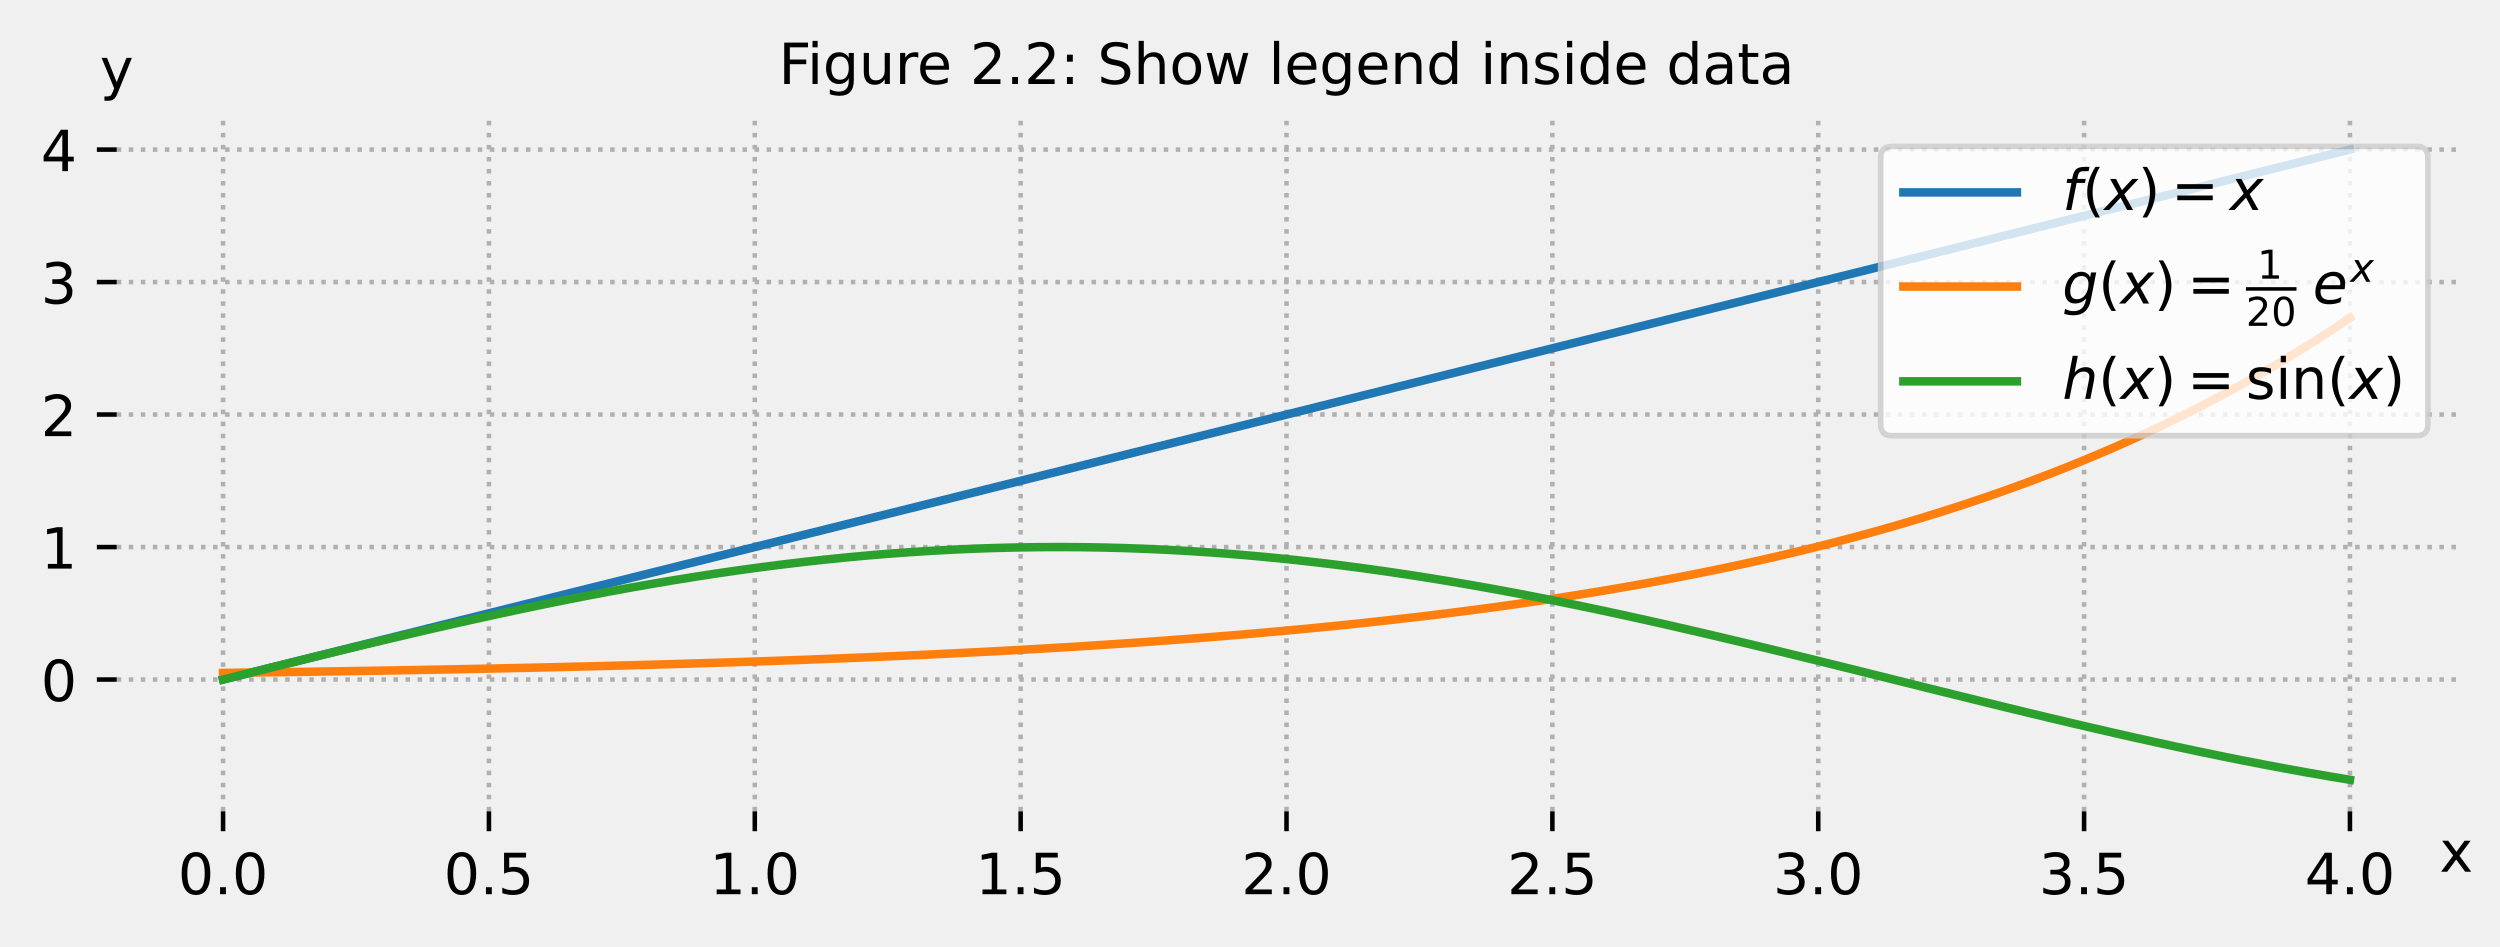
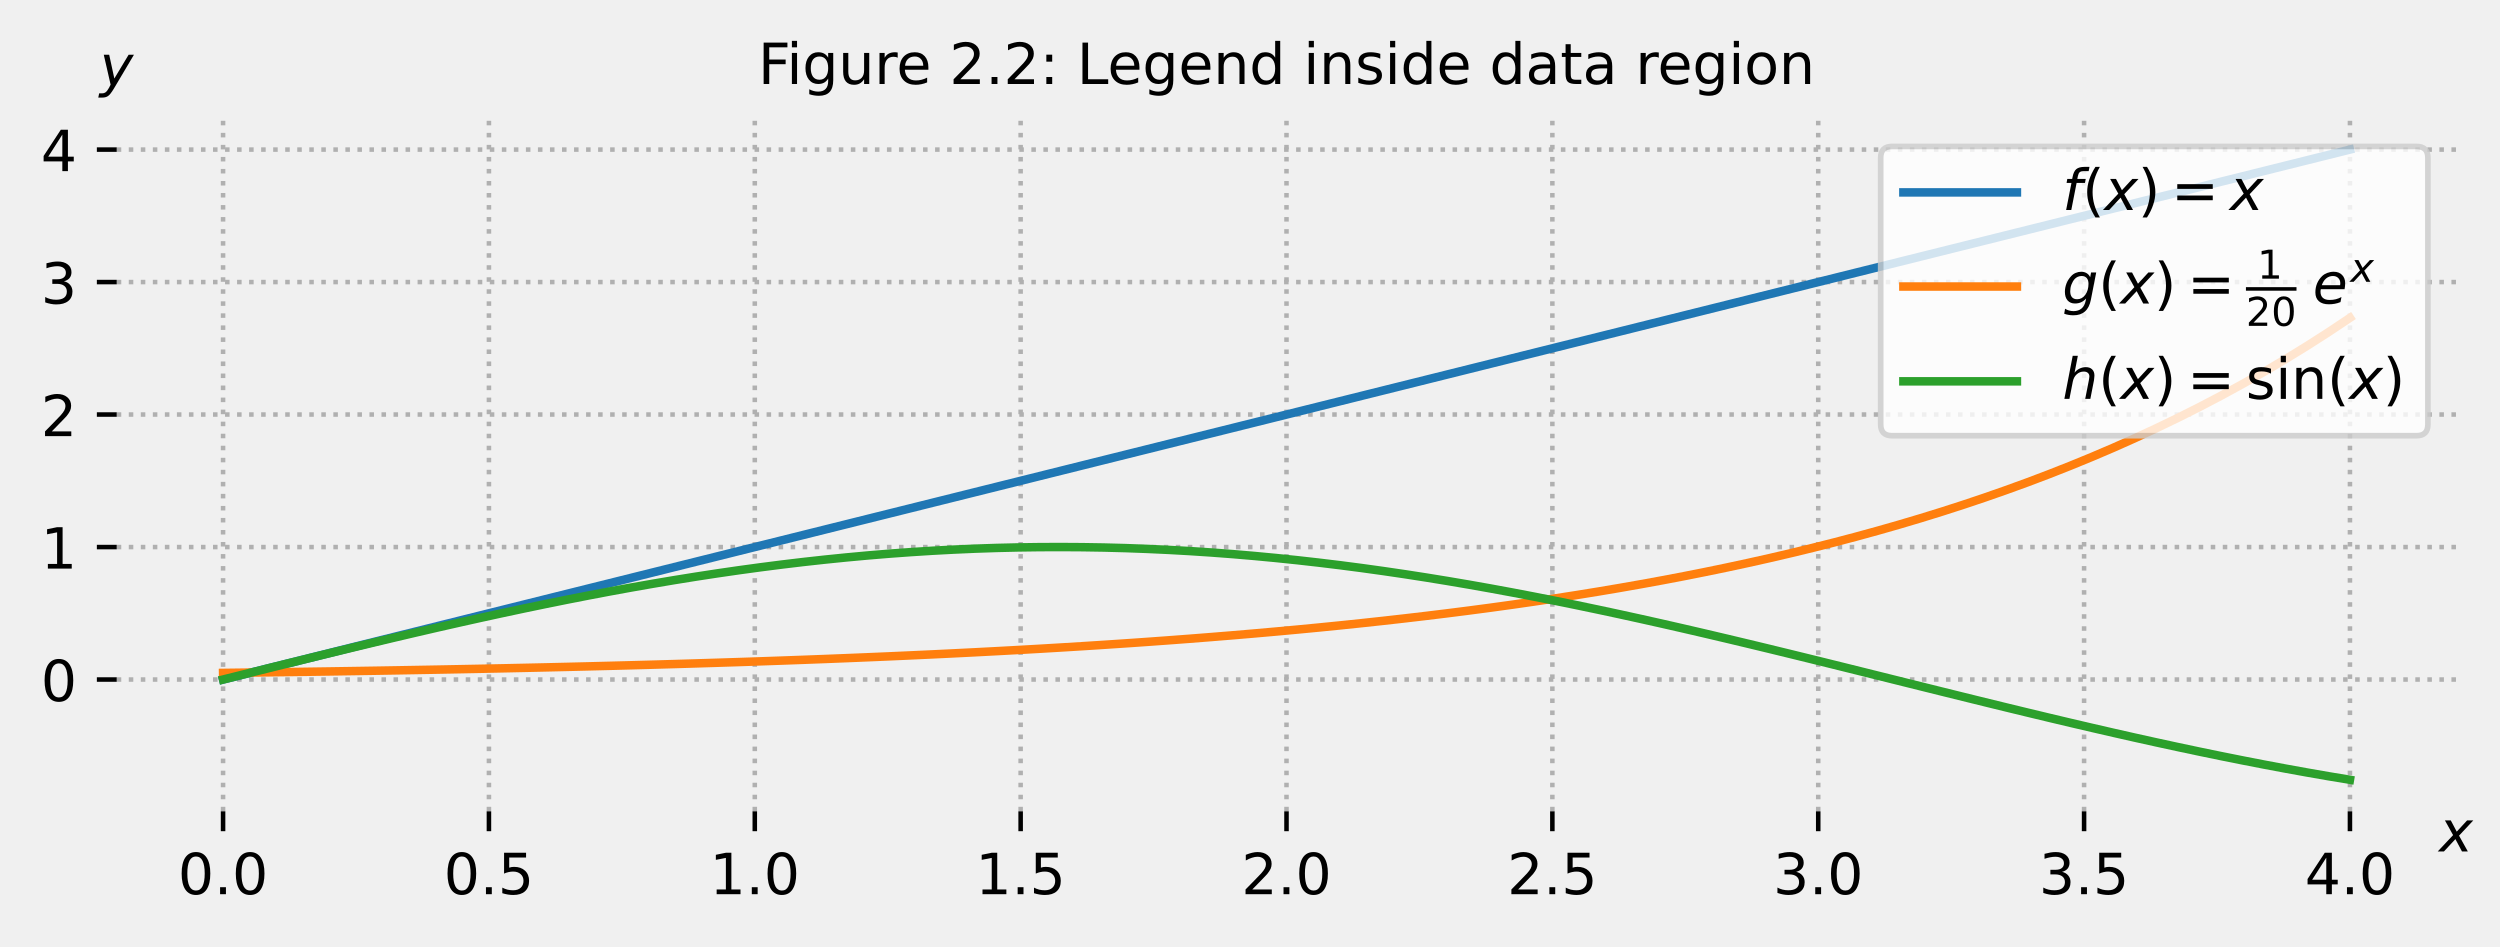
<svg xmlns="http://www.w3.org/2000/svg" xmlns:xlink="http://www.w3.org/1999/xlink" width="440.4pt" height="166.8pt" viewBox="0 0 440.4 166.8" version="1.1">
  <defs>
    <style type="text/css">*{stroke-linejoin: round; stroke-linecap: butt}</style>
  </defs>
  <g id="figure_1">
    <g id="patch_1">
      <path d="M 0 166.8  L 440.4 166.8  L 440.4 0  L 0 0  L 0 166.8  z " style="fill: none" />
    </g>
    <g id="axes_1">
      <g id="patch_2">
        <path d="M 20.562 142.921  L 432.7 142.921  L 432.7 20.798  L 20.562 20.798  L 20.562 142.921  z " style="fill: none" />
      </g>
      <g id="matplotlib.axis_1">
        <g id="xtick_1">
          <g id="line2d_1">
-             <path d="M 39.296 142.921  L 39.296 20.798  " clip-path="url(#pf49710daec)" style="fill: none; stroke-dasharray: 0.8,1.32; stroke-dashoffset: 0; stroke: #b0b0b0; stroke-width: 0.8" />
+             <path d="M 39.296 142.921  L 39.296 20.798  " clip-path="url(#p3104161c4c)" style="fill: none; stroke-dasharray: 0.8,1.32; stroke-dashoffset: 0; stroke: #b0b0b0; stroke-width: 0.8" />
          </g>
          <g id="line2d_2">
            <defs>
-               <path id="me414963031" d="M 0 0  L 0 3.5  " style="stroke: #000000; stroke-width: 0.8" />
+               <path id="m3c8c5ab81c" d="M 0 0  L 0 3.5  " style="stroke: #000000; stroke-width: 0.8" />
            </defs>
            <g>
-               <use xlink:href="#me414963031" x="39.296" y="142.921" style="stroke: #000000; stroke-width: 0.8" />
+               <use xlink:href="#m3c8c5ab81c" x="39.296" y="142.921" style="stroke: #000000; stroke-width: 0.8" />
            </g>
          </g>
          <g id="text_1">
            <text style="font-size: 10px; font-family: 'DejaVu Sans', 'Bitstream Vera Sans', 'Computer Modern Sans Serif', 'Lucida Grande', 'Verdana', 'Geneva', 'Lucid', 'Arial', 'Helvetica', 'Avant Garde', sans-serif; text-anchor: middle" x="39.296" y="157.52" transform="rotate(-0 39.296 157.5198)">0.0</text>
          </g>
        </g>
        <g id="xtick_2">
          <g id="line2d_3">
-             <path d="M 86.13 142.921  L 86.13 20.798  " clip-path="url(#pf49710daec)" style="fill: none; stroke-dasharray: 0.8,1.32; stroke-dashoffset: 0; stroke: #b0b0b0; stroke-width: 0.8" />
+             <path d="M 86.13 142.921  L 86.13 20.798  " clip-path="url(#p3104161c4c)" style="fill: none; stroke-dasharray: 0.8,1.32; stroke-dashoffset: 0; stroke: #b0b0b0; stroke-width: 0.8" />
          </g>
          <g id="line2d_4">
            <g>
-               <use xlink:href="#me414963031" x="86.13" y="142.921" style="stroke: #000000; stroke-width: 0.8" />
+               <use xlink:href="#m3c8c5ab81c" x="86.13" y="142.921" style="stroke: #000000; stroke-width: 0.8" />
            </g>
          </g>
          <g id="text_2">
            <text style="font-size: 10px; font-family: 'DejaVu Sans', 'Bitstream Vera Sans', 'Computer Modern Sans Serif', 'Lucida Grande', 'Verdana', 'Geneva', 'Lucid', 'Arial', 'Helvetica', 'Avant Garde', sans-serif; text-anchor: middle" x="86.13" y="157.52" transform="rotate(-0 86.12975 157.5198)">0.5</text>
          </g>
        </g>
        <g id="xtick_3">
          <g id="line2d_5">
-             <path d="M 132.964 142.921  L 132.964 20.798  " clip-path="url(#pf49710daec)" style="fill: none; stroke-dasharray: 0.8,1.32; stroke-dashoffset: 0; stroke: #b0b0b0; stroke-width: 0.8" />
+             <path d="M 132.964 142.921  L 132.964 20.798  " clip-path="url(#p3104161c4c)" style="fill: none; stroke-dasharray: 0.8,1.32; stroke-dashoffset: 0; stroke: #b0b0b0; stroke-width: 0.8" />
          </g>
          <g id="line2d_6">
            <g>
-               <use xlink:href="#me414963031" x="132.964" y="142.921" style="stroke: #000000; stroke-width: 0.8" />
+               <use xlink:href="#m3c8c5ab81c" x="132.964" y="142.921" style="stroke: #000000; stroke-width: 0.8" />
            </g>
          </g>
          <g id="text_3">
            <text style="font-size: 10px; font-family: 'DejaVu Sans', 'Bitstream Vera Sans', 'Computer Modern Sans Serif', 'Lucida Grande', 'Verdana', 'Geneva', 'Lucid', 'Arial', 'Helvetica', 'Avant Garde', sans-serif; text-anchor: middle" x="132.964" y="157.52" transform="rotate(-0 132.9635 157.5198)">1.0</text>
          </g>
        </g>
        <g id="xtick_4">
          <g id="line2d_7">
-             <path d="M 179.797 142.921  L 179.797 20.798  " clip-path="url(#pf49710daec)" style="fill: none; stroke-dasharray: 0.8,1.32; stroke-dashoffset: 0; stroke: #b0b0b0; stroke-width: 0.8" />
+             <path d="M 179.797 142.921  L 179.797 20.798  " clip-path="url(#p3104161c4c)" style="fill: none; stroke-dasharray: 0.8,1.32; stroke-dashoffset: 0; stroke: #b0b0b0; stroke-width: 0.8" />
          </g>
          <g id="line2d_8">
            <g>
-               <use xlink:href="#me414963031" x="179.797" y="142.921" style="stroke: #000000; stroke-width: 0.8" />
+               <use xlink:href="#m3c8c5ab81c" x="179.797" y="142.921" style="stroke: #000000; stroke-width: 0.8" />
            </g>
          </g>
          <g id="text_4">
            <text style="font-size: 10px; font-family: 'DejaVu Sans', 'Bitstream Vera Sans', 'Computer Modern Sans Serif', 'Lucida Grande', 'Verdana', 'Geneva', 'Lucid', 'Arial', 'Helvetica', 'Avant Garde', sans-serif; text-anchor: middle" x="179.797" y="157.52" transform="rotate(-0 179.7973 157.5198)">1.5</text>
          </g>
        </g>
        <g id="xtick_5">
          <g id="line2d_9">
-             <path d="M 226.631 142.921  L 226.631 20.798  " clip-path="url(#pf49710daec)" style="fill: none; stroke-dasharray: 0.8,1.32; stroke-dashoffset: 0; stroke: #b0b0b0; stroke-width: 0.8" />
+             <path d="M 226.631 142.921  L 226.631 20.798  " clip-path="url(#p3104161c4c)" style="fill: none; stroke-dasharray: 0.8,1.32; stroke-dashoffset: 0; stroke: #b0b0b0; stroke-width: 0.8" />
          </g>
          <g id="line2d_10">
            <g>
-               <use xlink:href="#me414963031" x="226.631" y="142.921" style="stroke: #000000; stroke-width: 0.8" />
+               <use xlink:href="#m3c8c5ab81c" x="226.631" y="142.921" style="stroke: #000000; stroke-width: 0.8" />
            </g>
          </g>
          <g id="text_5">
            <text style="font-size: 10px; font-family: 'DejaVu Sans', 'Bitstream Vera Sans', 'Computer Modern Sans Serif', 'Lucida Grande', 'Verdana', 'Geneva', 'Lucid', 'Arial', 'Helvetica', 'Avant Garde', sans-serif; text-anchor: middle" x="226.631" y="157.52" transform="rotate(-0 226.631 157.5198)">2.0</text>
          </g>
        </g>
        <g id="xtick_6">
          <g id="line2d_11">
-             <path d="M 273.465 142.921  L 273.465 20.798  " clip-path="url(#pf49710daec)" style="fill: none; stroke-dasharray: 0.8,1.32; stroke-dashoffset: 0; stroke: #b0b0b0; stroke-width: 0.8" />
+             <path d="M 273.465 142.921  L 273.465 20.798  " clip-path="url(#p3104161c4c)" style="fill: none; stroke-dasharray: 0.8,1.32; stroke-dashoffset: 0; stroke: #b0b0b0; stroke-width: 0.8" />
          </g>
          <g id="line2d_12">
            <g>
-               <use xlink:href="#me414963031" x="273.465" y="142.921" style="stroke: #000000; stroke-width: 0.8" />
+               <use xlink:href="#m3c8c5ab81c" x="273.465" y="142.921" style="stroke: #000000; stroke-width: 0.8" />
            </g>
          </g>
          <g id="text_6">
            <text style="font-size: 10px; font-family: 'DejaVu Sans', 'Bitstream Vera Sans', 'Computer Modern Sans Serif', 'Lucida Grande', 'Verdana', 'Geneva', 'Lucid', 'Arial', 'Helvetica', 'Avant Garde', sans-serif; text-anchor: middle" x="273.465" y="157.52" transform="rotate(-0 273.4648 157.5198)">2.5</text>
          </g>
        </g>
        <g id="xtick_7">
          <g id="line2d_13">
-             <path d="M 320.299 142.921  L 320.299 20.798  " clip-path="url(#pf49710daec)" style="fill: none; stroke-dasharray: 0.8,1.32; stroke-dashoffset: 0; stroke: #b0b0b0; stroke-width: 0.8" />
+             <path d="M 320.299 142.921  L 320.299 20.798  " clip-path="url(#p3104161c4c)" style="fill: none; stroke-dasharray: 0.8,1.32; stroke-dashoffset: 0; stroke: #b0b0b0; stroke-width: 0.8" />
          </g>
          <g id="line2d_14">
            <g>
-               <use xlink:href="#me414963031" x="320.299" y="142.921" style="stroke: #000000; stroke-width: 0.8" />
+               <use xlink:href="#m3c8c5ab81c" x="320.299" y="142.921" style="stroke: #000000; stroke-width: 0.8" />
            </g>
          </g>
          <g id="text_7">
            <text style="font-size: 10px; font-family: 'DejaVu Sans', 'Bitstream Vera Sans', 'Computer Modern Sans Serif', 'Lucida Grande', 'Verdana', 'Geneva', 'Lucid', 'Arial', 'Helvetica', 'Avant Garde', sans-serif; text-anchor: middle" x="320.299" y="157.52" transform="rotate(-0 320.2985 157.5198)">3.0</text>
          </g>
        </g>
        <g id="xtick_8">
          <g id="line2d_15">
-             <path d="M 367.132 142.921  L 367.132 20.798  " clip-path="url(#pf49710daec)" style="fill: none; stroke-dasharray: 0.8,1.32; stroke-dashoffset: 0; stroke: #b0b0b0; stroke-width: 0.8" />
+             <path d="M 367.132 142.921  L 367.132 20.798  " clip-path="url(#p3104161c4c)" style="fill: none; stroke-dasharray: 0.8,1.32; stroke-dashoffset: 0; stroke: #b0b0b0; stroke-width: 0.8" />
          </g>
          <g id="line2d_16">
            <g>
-               <use xlink:href="#me414963031" x="367.132" y="142.921" style="stroke: #000000; stroke-width: 0.8" />
+               <use xlink:href="#m3c8c5ab81c" x="367.132" y="142.921" style="stroke: #000000; stroke-width: 0.8" />
            </g>
          </g>
          <g id="text_8">
            <text style="font-size: 10px; font-family: 'DejaVu Sans', 'Bitstream Vera Sans', 'Computer Modern Sans Serif', 'Lucida Grande', 'Verdana', 'Geneva', 'Lucid', 'Arial', 'Helvetica', 'Avant Garde', sans-serif; text-anchor: middle" x="367.132" y="157.52" transform="rotate(-0 367.1323 157.5198)">3.5</text>
          </g>
        </g>
        <g id="xtick_9">
          <g id="line2d_17">
-             <path d="M 413.966 142.921  L 413.966 20.798  " clip-path="url(#pf49710daec)" style="fill: none; stroke-dasharray: 0.8,1.32; stroke-dashoffset: 0; stroke: #b0b0b0; stroke-width: 0.8" />
+             <path d="M 413.966 142.921  L 413.966 20.798  " clip-path="url(#p3104161c4c)" style="fill: none; stroke-dasharray: 0.8,1.32; stroke-dashoffset: 0; stroke: #b0b0b0; stroke-width: 0.8" />
          </g>
          <g id="line2d_18">
            <g>
-               <use xlink:href="#me414963031" x="413.966" y="142.921" style="stroke: #000000; stroke-width: 0.8" />
+               <use xlink:href="#m3c8c5ab81c" x="413.966" y="142.921" style="stroke: #000000; stroke-width: 0.8" />
            </g>
          </g>
          <g id="text_9">
            <text style="font-size: 10px; font-family: 'DejaVu Sans', 'Bitstream Vera Sans', 'Computer Modern Sans Serif', 'Lucida Grande', 'Verdana', 'Geneva', 'Lucid', 'Arial', 'Helvetica', 'Avant Garde', sans-serif; text-anchor: middle" x="413.966" y="157.52" transform="rotate(-0 413.966 157.5198)">4.0</text>
          </g>
        </g>
        <g id="text_10">
-           <text style="font-size: 10px; font-family: 'DejaVu Sans', 'Bitstream Vera Sans', 'Computer Modern Sans Serif', 'Lucida Grande', 'Verdana', 'Geneva', 'Lucid', 'Arial', 'Helvetica', 'Avant Garde', sans-serif; text-anchor: middle" x="432.7" y="153.573" transform="rotate(-0 432.6995 153.5729)">x</text>
+           <g transform="translate(429.6995 150.5198)">
+             <text>
+               <tspan x="0" y="-0.531" style="font-style: oblique; font-size: 10px; font-family: 'DejaVu Sans'">x</tspan>
+             </text>
+           </g>
        </g>
      </g>
      <g id="matplotlib.axis_2">
        <g id="ytick_1">
          <g id="line2d_19">
-             <path d="M 20.562 119.707  L 432.7 119.707  " clip-path="url(#pf49710daec)" style="fill: none; stroke-dasharray: 0.8,1.32; stroke-dashoffset: 0; stroke: #b0b0b0; stroke-width: 0.8" />
+             <path d="M 20.562 119.707  L 432.7 119.707  " clip-path="url(#p3104161c4c)" style="fill: none; stroke-dasharray: 0.8,1.32; stroke-dashoffset: 0; stroke: #b0b0b0; stroke-width: 0.8" />
          </g>
          <g id="line2d_20">
            <defs>
-               <path id="m98d5564902" d="M 0 0  L -3.5 0  " style="stroke: #000000; stroke-width: 0.8" />
+               <path id="m96803b9b9b" d="M 0 0  L -3.5 0  " style="stroke: #000000; stroke-width: 0.8" />
            </defs>
            <g>
-               <use xlink:href="#m98d5564902" x="20.562" y="119.707" style="stroke: #000000; stroke-width: 0.8" />
+               <use xlink:href="#m96803b9b9b" x="20.562" y="119.707" style="stroke: #000000; stroke-width: 0.8" />
            </g>
          </g>
          <g id="text_11">
            <text style="font-size: 10px; font-family: 'DejaVu Sans', 'Bitstream Vera Sans', 'Computer Modern Sans Serif', 'Lucida Grande', 'Verdana', 'Geneva', 'Lucid', 'Arial', 'Helvetica', 'Avant Garde', sans-serif; text-anchor: end" x="13.562" y="123.506" transform="rotate(-0 13.5625 123.5063)">0</text>
          </g>
        </g>
        <g id="ytick_2">
          <g id="line2d_21">
-             <path d="M 20.562 96.368  L 432.7 96.368  " clip-path="url(#pf49710daec)" style="fill: none; stroke-dasharray: 0.8,1.32; stroke-dashoffset: 0; stroke: #b0b0b0; stroke-width: 0.8" />
+             <path d="M 20.562 96.368  L 432.7 96.368  " clip-path="url(#p3104161c4c)" style="fill: none; stroke-dasharray: 0.8,1.32; stroke-dashoffset: 0; stroke: #b0b0b0; stroke-width: 0.8" />
          </g>
          <g id="line2d_22">
            <g>
-               <use xlink:href="#m98d5564902" x="20.562" y="96.368" style="stroke: #000000; stroke-width: 0.8" />
+               <use xlink:href="#m96803b9b9b" x="20.562" y="96.368" style="stroke: #000000; stroke-width: 0.8" />
            </g>
          </g>
          <g id="text_12">
            <text style="font-size: 10px; font-family: 'DejaVu Sans', 'Bitstream Vera Sans', 'Computer Modern Sans Serif', 'Lucida Grande', 'Verdana', 'Geneva', 'Lucid', 'Arial', 'Helvetica', 'Avant Garde', sans-serif; text-anchor: end" x="13.562" y="100.167" transform="rotate(-0 13.5625 100.1669)">1</text>
          </g>
        </g>
        <g id="ytick_3">
          <g id="line2d_23">
-             <path d="M 20.562 73.028  L 432.7 73.028  " clip-path="url(#pf49710daec)" style="fill: none; stroke-dasharray: 0.8,1.32; stroke-dashoffset: 0; stroke: #b0b0b0; stroke-width: 0.8" />
+             <path d="M 20.562 73.028  L 432.7 73.028  " clip-path="url(#p3104161c4c)" style="fill: none; stroke-dasharray: 0.8,1.32; stroke-dashoffset: 0; stroke: #b0b0b0; stroke-width: 0.8" />
          </g>
          <g id="line2d_24">
            <g>
-               <use xlink:href="#m98d5564902" x="20.562" y="73.028" style="stroke: #000000; stroke-width: 0.8" />
+               <use xlink:href="#m96803b9b9b" x="20.562" y="73.028" style="stroke: #000000; stroke-width: 0.8" />
            </g>
          </g>
          <g id="text_13">
            <text style="font-size: 10px; font-family: 'DejaVu Sans', 'Bitstream Vera Sans', 'Computer Modern Sans Serif', 'Lucida Grande', 'Verdana', 'Geneva', 'Lucid', 'Arial', 'Helvetica', 'Avant Garde', sans-serif; text-anchor: end" x="13.562" y="76.827" transform="rotate(-0 13.5625 76.82748)">2</text>
          </g>
        </g>
        <g id="ytick_4">
          <g id="line2d_25">
-             <path d="M 20.562 49.689  L 432.7 49.689  " clip-path="url(#pf49710daec)" style="fill: none; stroke-dasharray: 0.8,1.32; stroke-dashoffset: 0; stroke: #b0b0b0; stroke-width: 0.8" />
+             <path d="M 20.562 49.689  L 432.7 49.689  " clip-path="url(#p3104161c4c)" style="fill: none; stroke-dasharray: 0.8,1.32; stroke-dashoffset: 0; stroke: #b0b0b0; stroke-width: 0.8" />
          </g>
          <g id="line2d_26">
            <g>
-               <use xlink:href="#m98d5564902" x="20.562" y="49.689" style="stroke: #000000; stroke-width: 0.8" />
+               <use xlink:href="#m96803b9b9b" x="20.562" y="49.689" style="stroke: #000000; stroke-width: 0.8" />
            </g>
          </g>
          <g id="text_14">
            <text style="font-size: 10px; font-family: 'DejaVu Sans', 'Bitstream Vera Sans', 'Computer Modern Sans Serif', 'Lucida Grande', 'Verdana', 'Geneva', 'Lucid', 'Arial', 'Helvetica', 'Avant Garde', sans-serif; text-anchor: end" x="13.562" y="53.488" transform="rotate(-0 13.5625 53.48809)">3</text>
          </g>
        </g>
        <g id="ytick_5">
          <g id="line2d_27">
-             <path d="M 20.562 26.349  L 432.7 26.349  " clip-path="url(#pf49710daec)" style="fill: none; stroke-dasharray: 0.8,1.32; stroke-dashoffset: 0; stroke: #b0b0b0; stroke-width: 0.8" />
+             <path d="M 20.562 26.349  L 432.7 26.349  " clip-path="url(#p3104161c4c)" style="fill: none; stroke-dasharray: 0.8,1.32; stroke-dashoffset: 0; stroke: #b0b0b0; stroke-width: 0.8" />
          </g>
          <g id="line2d_28">
            <g>
-               <use xlink:href="#m98d5564902" x="20.562" y="26.349" style="stroke: #000000; stroke-width: 0.8" />
+               <use xlink:href="#m96803b9b9b" x="20.562" y="26.349" style="stroke: #000000; stroke-width: 0.8" />
            </g>
          </g>
          <g id="text_15">
            <text style="font-size: 10px; font-family: 'DejaVu Sans', 'Bitstream Vera Sans', 'Computer Modern Sans Serif', 'Lucida Grande', 'Verdana', 'Geneva', 'Lucid', 'Arial', 'Helvetica', 'Avant Garde', sans-serif; text-anchor: end" x="13.562" y="30.149" transform="rotate(-0 13.5625 30.1487)">4</text>
          </g>
        </g>
        <g id="text_16">
-           <text style="font-size: 10px; font-family: 'DejaVu Sans', 'Bitstream Vera Sans', 'Computer Modern Sans Serif', 'Lucida Grande', 'Verdana', 'Geneva', 'Lucid', 'Arial', 'Helvetica', 'Avant Garde', sans-serif; text-anchor: middle" x="20.562" y="15.666" transform="rotate(-0 20.5625 15.66568)">y</text>
+           <g transform="translate(17.5625 15.64536)">
+             <text>
+               <tspan x="0" y="-0.531" style="font-style: oblique; font-size: 10px; font-family: 'DejaVu Sans'">y</tspan>
+             </text>
+           </g>
        </g>
      </g>
      <g id="line2d_29">
-         <path d="M 39.296 119.707  L 43.081 118.764  L 46.865 117.821  L 50.65 116.878  L 54.434 115.935  L 58.219 114.992  L 62.003 114.049  L 65.788 113.106  L 69.572 112.163  L 73.357 111.22  L 77.141 110.277  L 80.926 109.334  L 84.711 108.391  L 88.495 107.448  L 92.28 106.505  L 96.064 105.562  L 99.849 104.619  L 103.633 103.676  L 107.418 102.733  L 111.202 101.79  L 114.987 100.847  L 118.771 99.904  L 122.556 98.961  L 126.341 98.018  L 130.125 97.075  L 133.91 96.132  L 137.694 95.189  L 141.479 94.246  L 145.263 93.303  L 149.048 92.36  L 152.832 91.417  L 156.617 90.474  L 160.401 89.531  L 164.186 88.588  L 167.971 87.645  L 171.755 86.702  L 175.54 85.759  L 179.324 84.816  L 183.109 83.873  L 186.893 82.93  L 190.678 81.987  L 194.462 81.044  L 198.247 80.101  L 202.031 79.158  L 205.816 78.215  L 209.601 77.272  L 213.385 76.329  L 217.17 75.386  L 220.954 74.443  L 224.739 73.5  L 228.523 72.557  L 232.308 71.614  L 236.092 70.671  L 239.877 69.728  L 243.661 68.785  L 247.446 67.842  L 251.231 66.899  L 255.015 65.956  L 258.8 65.013  L 262.584 64.07  L 266.369 63.127  L 270.153 62.184  L 273.938 61.241  L 277.722 60.298  L 281.507 59.355  L 285.291 58.412  L 289.076 57.469  L 292.861 56.526  L 296.645 55.583  L 300.43 54.64  L 304.214 53.697  L 307.999 52.754  L 311.783 51.811  L 315.568 50.868  L 319.352 49.925  L 323.137 48.982  L 326.921 48.039  L 330.706 47.096  L 334.491 46.153  L 338.275 45.21  L 342.06 44.267  L 345.844 43.324  L 349.629 42.381  L 353.413 41.438  L 357.198 40.495  L 360.982 39.552  L 364.767 38.609  L 368.551 37.666  L 372.336 36.723  L 376.121 35.78  L 379.905 34.837  L 383.69 33.894  L 387.474 32.951  L 391.259 32.008  L 395.043 31.065  L 398.828 30.122  L 402.612 29.178  L 406.397 28.235  L 410.181 27.292  L 413.966 26.349  " clip-path="url(#pf49710daec)" style="fill: none; stroke: #1f77b4; stroke-width: 1.5; stroke-linecap: square" />
+         <path d="M 39.296 119.707  L 43.081 118.764  L 46.865 117.821  L 50.65 116.878  L 54.434 115.935  L 58.219 114.992  L 62.003 114.049  L 65.788 113.106  L 69.572 112.163  L 73.357 111.22  L 77.141 110.277  L 80.926 109.334  L 84.711 108.391  L 88.495 107.448  L 92.28 106.505  L 96.064 105.562  L 99.849 104.619  L 103.633 103.676  L 107.418 102.733  L 111.202 101.79  L 114.987 100.847  L 118.771 99.904  L 122.556 98.961  L 126.341 98.018  L 130.125 97.075  L 133.91 96.132  L 137.694 95.189  L 141.479 94.246  L 145.263 93.303  L 149.048 92.36  L 152.832 91.417  L 156.617 90.474  L 160.401 89.531  L 164.186 88.588  L 167.971 87.645  L 171.755 86.702  L 175.54 85.759  L 179.324 84.816  L 183.109 83.873  L 186.893 82.93  L 190.678 81.987  L 194.462 81.044  L 198.247 80.101  L 202.031 79.158  L 205.816 78.215  L 209.601 77.272  L 213.385 76.329  L 217.17 75.386  L 220.954 74.443  L 224.739 73.5  L 228.523 72.557  L 232.308 71.614  L 236.092 70.671  L 239.877 69.728  L 243.661 68.785  L 247.446 67.842  L 251.231 66.899  L 255.015 65.956  L 258.8 65.013  L 262.584 64.07  L 266.369 63.127  L 270.153 62.184  L 273.938 61.241  L 277.722 60.298  L 281.507 59.355  L 285.291 58.412  L 289.076 57.469  L 292.861 56.526  L 296.645 55.583  L 300.43 54.64  L 304.214 53.697  L 307.999 52.754  L 311.783 51.811  L 315.568 50.868  L 319.352 49.925  L 323.137 48.982  L 326.921 48.039  L 330.706 47.096  L 334.491 46.153  L 338.275 45.21  L 342.06 44.267  L 345.844 43.324  L 349.629 42.381  L 353.413 41.438  L 357.198 40.495  L 360.982 39.552  L 364.767 38.609  L 368.551 37.666  L 372.336 36.723  L 376.121 35.78  L 379.905 34.837  L 383.69 33.894  L 387.474 32.951  L 391.259 32.008  L 395.043 31.065  L 398.828 30.122  L 402.612 29.178  L 406.397 28.235  L 410.181 27.292  L 413.966 26.349  " clip-path="url(#p3104161c4c)" style="fill: none; stroke: #1f77b4; stroke-width: 1.5; stroke-linecap: square" />
      </g>
      <g id="line2d_30">
-         <path d="M 39.296 118.54  L 43.081 118.492  L 46.865 118.442  L 50.65 118.39  L 54.434 118.335  L 58.219 118.279  L 62.003 118.22  L 65.788 118.159  L 69.572 118.095  L 73.357 118.028  L 77.141 117.959  L 80.926 117.887  L 84.711 117.812  L 88.495 117.734  L 92.28 117.652  L 96.064 117.568  L 99.849 117.48  L 103.633 117.388  L 107.418 117.292  L 111.202 117.193  L 114.987 117.089  L 118.771 116.981  L 122.556 116.868  L 126.341 116.751  L 130.125 116.63  L 133.91 116.503  L 137.694 116.371  L 141.479 116.233  L 145.263 116.09  L 149.048 115.941  L 152.832 115.785  L 156.617 115.624  L 160.401 115.455  L 164.186 115.28  L 167.971 115.097  L 171.755 114.907  L 175.54 114.709  L 179.324 114.503  L 183.109 114.289  L 186.893 114.065  L 190.678 113.833  L 194.462 113.591  L 198.247 113.338  L 202.031 113.076  L 205.816 112.802  L 209.601 112.518  L 213.385 112.221  L 217.17 111.913  L 220.954 111.591  L 224.739 111.257  L 228.523 110.908  L 232.308 110.545  L 236.092 110.168  L 239.877 109.774  L 243.661 109.365  L 247.446 108.938  L 251.231 108.494  L 255.015 108.032  L 258.8 107.551  L 262.584 107.05  L 266.369 106.528  L 270.153 105.984  L 273.938 105.418  L 277.722 104.829  L 281.507 104.216  L 285.291 103.577  L 289.076 102.912  L 292.861 102.22  L 296.645 101.499  L 300.43 100.748  L 304.214 99.966  L 307.999 99.152  L 311.783 98.305  L 315.568 97.422  L 319.352 96.503  L 323.137 95.547  L 326.921 94.551  L 330.706 93.513  L 334.491 92.433  L 338.275 91.309  L 342.06 90.138  L 345.844 88.919  L 349.629 87.649  L 353.413 86.327  L 357.198 84.951  L 360.982 83.518  L 364.767 82.026  L 368.551 80.472  L 372.336 78.855  L 376.121 77.17  L 379.905 75.416  L 383.69 73.59  L 387.474 71.689  L 391.259 69.709  L 395.043 67.647  L 398.828 65.501  L 402.612 63.266  L 406.397 60.939  L 410.181 58.516  L 413.966 55.993  " clip-path="url(#pf49710daec)" style="fill: none; stroke: #ff7f0e; stroke-width: 1.5; stroke-linecap: square" />
+         <path d="M 39.296 118.54  L 43.081 118.492  L 46.865 118.442  L 50.65 118.39  L 54.434 118.335  L 58.219 118.279  L 62.003 118.22  L 65.788 118.159  L 69.572 118.095  L 73.357 118.028  L 77.141 117.959  L 80.926 117.887  L 84.711 117.812  L 88.495 117.734  L 92.28 117.652  L 96.064 117.568  L 99.849 117.48  L 103.633 117.388  L 107.418 117.292  L 111.202 117.193  L 114.987 117.089  L 118.771 116.981  L 122.556 116.868  L 126.341 116.751  L 130.125 116.63  L 133.91 116.503  L 137.694 116.371  L 141.479 116.233  L 145.263 116.09  L 149.048 115.941  L 152.832 115.785  L 156.617 115.624  L 160.401 115.455  L 164.186 115.28  L 167.971 115.097  L 171.755 114.907  L 175.54 114.709  L 179.324 114.503  L 183.109 114.289  L 186.893 114.065  L 190.678 113.833  L 194.462 113.591  L 198.247 113.338  L 202.031 113.076  L 205.816 112.802  L 209.601 112.518  L 213.385 112.221  L 217.17 111.913  L 220.954 111.591  L 224.739 111.257  L 228.523 110.908  L 232.308 110.545  L 236.092 110.168  L 239.877 109.774  L 243.661 109.365  L 247.446 108.938  L 251.231 108.494  L 255.015 108.032  L 258.8 107.551  L 262.584 107.05  L 266.369 106.528  L 270.153 105.984  L 273.938 105.418  L 277.722 104.829  L 281.507 104.216  L 285.291 103.577  L 289.076 102.912  L 292.861 102.22  L 296.645 101.499  L 300.43 100.748  L 304.214 99.966  L 307.999 99.152  L 311.783 98.305  L 315.568 97.422  L 319.352 96.503  L 323.137 95.547  L 326.921 94.551  L 330.706 93.513  L 334.491 92.433  L 338.275 91.309  L 342.06 90.138  L 345.844 88.919  L 349.629 87.649  L 353.413 86.327  L 357.198 84.951  L 360.982 83.518  L 364.767 82.026  L 368.551 80.472  L 372.336 78.855  L 376.121 77.17  L 379.905 75.416  L 383.69 73.59  L 387.474 71.689  L 391.259 69.709  L 395.043 67.647  L 398.828 65.501  L 402.612 63.266  L 406.397 60.939  L 410.181 58.516  L 413.966 55.993  " clip-path="url(#p3104161c4c)" style="fill: none; stroke: #ff7f0e; stroke-width: 1.5; stroke-linecap: square" />
      </g>
      <g id="line2d_31">
-         <path d="M 39.296 119.707  L 43.081 118.764  L 46.865 117.823  L 50.65 116.885  L 54.434 115.951  L 58.219 115.024  L 62.003 114.104  L 65.788 113.194  L 69.572 112.294  L 73.357 111.406  L 77.141 110.531  L 80.926 109.672  L 84.711 108.829  L 88.495 108.004  L 92.28 107.198  L 96.064 106.412  L 99.849 105.648  L 103.633 104.907  L 107.418 104.19  L 111.202 103.499  L 114.987 102.834  L 118.771 102.196  L 122.556 101.587  L 126.341 101.008  L 130.125 100.459  L 133.91 99.941  L 137.694 99.456  L 141.479 99.004  L 145.263 98.586  L 149.048 98.202  L 152.832 97.853  L 156.617 97.54  L 160.401 97.263  L 164.186 97.023  L 167.971 96.819  L 171.755 96.653  L 175.54 96.525  L 179.324 96.435  L 183.109 96.382  L 186.893 96.368  L 190.678 96.392  L 194.462 96.453  L 198.247 96.553  L 202.031 96.691  L 205.816 96.866  L 209.601 97.078  L 213.385 97.328  L 217.17 97.613  L 220.954 97.935  L 224.739 98.293  L 228.523 98.685  L 232.308 99.112  L 236.092 99.572  L 239.877 100.065  L 243.661 100.591  L 247.446 101.147  L 251.231 101.734  L 255.015 102.35  L 258.8 102.994  L 262.584 103.666  L 266.369 104.364  L 270.153 105.087  L 273.938 105.834  L 277.722 106.603  L 281.507 107.394  L 285.291 108.205  L 289.076 109.035  L 292.861 109.882  L 296.645 110.745  L 300.43 111.623  L 304.214 112.514  L 307.999 113.416  L 311.783 114.329  L 315.568 115.251  L 319.352 116.18  L 323.137 117.115  L 326.921 118.054  L 330.706 118.996  L 334.491 119.939  L 338.275 120.881  L 342.06 121.822  L 345.844 122.759  L 349.629 123.691  L 353.413 124.617  L 357.198 125.534  L 360.982 126.442  L 364.767 127.34  L 368.551 128.224  L 372.336 129.095  L 376.121 129.951  L 379.905 130.789  L 383.69 131.61  L 387.474 132.411  L 391.259 133.192  L 395.043 133.95  L 398.828 134.685  L 402.612 135.396  L 406.397 136.081  L 410.181 136.74  L 413.966 137.37  " clip-path="url(#pf49710daec)" style="fill: none; stroke: #2ca02c; stroke-width: 1.5; stroke-linecap: square" />
+         <path d="M 39.296 119.707  L 43.081 118.764  L 46.865 117.823  L 50.65 116.885  L 54.434 115.951  L 58.219 115.024  L 62.003 114.104  L 65.788 113.194  L 69.572 112.294  L 73.357 111.406  L 77.141 110.531  L 80.926 109.672  L 84.711 108.829  L 88.495 108.004  L 92.28 107.198  L 96.064 106.412  L 99.849 105.648  L 103.633 104.907  L 107.418 104.19  L 111.202 103.499  L 114.987 102.834  L 118.771 102.196  L 122.556 101.587  L 126.341 101.008  L 130.125 100.459  L 133.91 99.941  L 137.694 99.456  L 141.479 99.004  L 145.263 98.586  L 149.048 98.202  L 152.832 97.853  L 156.617 97.54  L 160.401 97.263  L 164.186 97.023  L 167.971 96.819  L 171.755 96.653  L 175.54 96.525  L 179.324 96.435  L 183.109 96.382  L 186.893 96.368  L 190.678 96.392  L 194.462 96.453  L 198.247 96.553  L 202.031 96.691  L 205.816 96.866  L 209.601 97.078  L 213.385 97.328  L 217.17 97.613  L 220.954 97.935  L 224.739 98.293  L 228.523 98.685  L 232.308 99.112  L 236.092 99.572  L 239.877 100.065  L 243.661 100.591  L 247.446 101.147  L 251.231 101.734  L 255.015 102.35  L 258.8 102.994  L 262.584 103.666  L 266.369 104.364  L 270.153 105.087  L 273.938 105.834  L 277.722 106.603  L 281.507 107.394  L 285.291 108.205  L 289.076 109.035  L 292.861 109.882  L 296.645 110.745  L 300.43 111.623  L 304.214 112.514  L 307.999 113.416  L 311.783 114.329  L 315.568 115.251  L 319.352 116.18  L 323.137 117.115  L 326.921 118.054  L 330.706 118.996  L 334.491 119.939  L 338.275 120.881  L 342.06 121.822  L 345.844 122.759  L 349.629 123.691  L 353.413 124.617  L 357.198 125.534  L 360.982 126.442  L 364.767 127.34  L 368.551 128.224  L 372.336 129.095  L 376.121 129.951  L 379.905 130.789  L 383.69 131.61  L 387.474 132.411  L 391.259 133.192  L 395.043 133.95  L 398.828 134.685  L 402.612 135.396  L 406.397 136.081  L 410.181 136.74  L 413.966 137.37  " clip-path="url(#p3104161c4c)" style="fill: none; stroke: #2ca02c; stroke-width: 1.5; stroke-linecap: square" />
      </g>
      <g id="text_17">
-         <text style="font-size: 10px; font-family: 'DejaVu Sans', 'Bitstream Vera Sans', 'Computer Modern Sans Serif', 'Lucida Grande', 'Verdana', 'Geneva', 'Lucid', 'Arial', 'Helvetica', 'Avant Garde', sans-serif; text-anchor: middle" x="226.631" y="14.798" transform="rotate(-0 226.631 14.79844)">Figure 2.2: Show legend inside data</text>
+         <text style="font-size: 10px; font-family: 'DejaVu Sans', 'Bitstream Vera Sans', 'Computer Modern Sans Serif', 'Lucida Grande', 'Verdana', 'Geneva', 'Lucid', 'Arial', 'Helvetica', 'Avant Garde', sans-serif; text-anchor: middle" x="226.631" y="14.798" transform="rotate(-0 226.631 14.79844)">Figure 2.2: Legend inside data region</text>
      </g>
      <g id="legend_1">
        <g id="patch_3">
          <path d="M 333.3 76.755  L 425.7 76.755  Q 427.7 76.755 427.7 74.755  L 427.7 27.798  Q 427.7 25.798 425.7 25.798  L 333.3 25.798  Q 331.3 25.798 331.3 27.798  L 331.3 74.755  Q 331.3 76.755 333.3 76.755  z " style="fill: #ffffff; opacity: 0.8; stroke: #cccccc; stroke-linejoin: miter" />
        </g>
        <g id="line2d_32">
          <path d="M 335.3 33.897  L 345.3 33.897  L 355.3 33.897  " style="fill: none; stroke: #1f77b4; stroke-width: 1.5; stroke-linecap: square" />
        </g>
        <g id="text_18">
          <g transform="translate(363.2995 37.39688)">
            <text>
              <tspan x="0" y="-0.406" style="font-style: oblique; font-size: 10px; font-family: 'DejaVu Sans'">f</tspan>
              <tspan x="7.422" y="-0.406" style="font-style: oblique; font-size: 10px; font-family: 'DejaVu Sans'">x</tspan>
              <tspan x="29.517" y="-0.406" style="font-style: oblique; font-size: 10px; font-family: 'DejaVu Sans'">x</tspan>
              <tspan x="3.521" y="-0.406" style="font-size: 10px; font-family: 'DejaVu Sans'">(</tspan>
              <tspan x="13.34" y="-0.406" style="font-size: 10px; font-family: 'DejaVu Sans'">)</tspan>
              <tspan x="19.189" y="-0.406" style="font-size: 10px; font-family: 'DejaVu Sans'">=</tspan>
            </text>
          </g>
        </g>
        <g id="line2d_33">
          <path d="M 335.3 50.477  L 345.3 50.477  L 355.3 50.477  " style="fill: none; stroke: #ff7f0e; stroke-width: 1.5; stroke-linecap: square" />
        </g>
        <g id="text_19">
          <g transform="translate(363.2995 53.97656)">
            <text>
              <tspan x="0" y="-0.509" style="font-style: oblique; font-size: 10px; font-family: 'DejaVu Sans'">g</tspan>
              <tspan x="10.249" y="-0.509" style="font-style: oblique; font-size: 10px; font-family: 'DejaVu Sans'">x</tspan>
              <tspan x="44.125" y="-0.509" style="font-style: oblique; font-size: 10px; font-family: 'DejaVu Sans'">e</tspan>
              <tspan x="6.348" y="-0.509" style="font-size: 10px; font-family: 'DejaVu Sans'">(</tspan>
              <tspan x="16.167" y="-0.509" style="font-size: 10px; font-family: 'DejaVu Sans'">)</tspan>
              <tspan x="22.017" y="-0.509" style="font-size: 10px; font-family: 'DejaVu Sans'">=</tspan>
              <tspan x="32.344" y="3.428" style="font-size: 7px; font-family: 'DejaVu Sans'">2</tspan>
              <tspan x="34.344" y="-4.892" style="font-size: 7px; font-family: 'DejaVu Sans'">1</tspan>
              <tspan x="36.797" y="3.428" style="font-size: 7px; font-family: 'DejaVu Sans'">0</tspan>
              <tspan x="50.741" y="-4.338" style="font-style: oblique; font-size: 7px; font-family: 'DejaVu Sans'">x</tspan>
            </text>
            <rect x="32.344" y="-3.392" width="8.907" height="0.625" />
          </g>
        </g>
        <g id="line2d_34">
          <path d="M 335.3 67.175  L 345.3 67.175  L 355.3 67.175  " style="fill: none; stroke: #2ca02c; stroke-width: 1.5; stroke-linecap: square" />
        </g>
        <g id="text_20">
          <g transform="translate(363.2995 70.675)">
            <text>
              <tspan x="0" y="-0.406" style="font-style: oblique; font-size: 10px; font-family: 'DejaVu Sans'">h</tspan>
              <tspan x="10.239" y="-0.406" style="font-style: oblique; font-size: 10px; font-family: 'DejaVu Sans'">x</tspan>
              <tspan x="50.562" y="-0.406" style="font-style: oblique; font-size: 10px; font-family: 'DejaVu Sans'">x</tspan>
              <tspan x="6.338" y="-0.406" style="font-size: 10px; font-family: 'DejaVu Sans'">(</tspan>
              <tspan x="16.157" y="-0.406" style="font-size: 10px; font-family: 'DejaVu Sans'">)</tspan>
              <tspan x="22.007" y="-0.406" style="font-size: 10px; font-family: 'DejaVu Sans'">=</tspan>
              <tspan x="32.334" y="-0.406" style="font-size: 10px; font-family: 'DejaVu Sans'">s</tspan>
              <tspan x="37.544" y="-0.406" style="font-size: 10px; font-family: 'DejaVu Sans'">i</tspan>
              <tspan x="40.322" y="-0.406" style="font-size: 10px; font-family: 'DejaVu Sans'">n</tspan>
              <tspan x="46.66" y="-0.406" style="font-size: 10px; font-family: 'DejaVu Sans'">(</tspan>
              <tspan x="56.479" y="-0.406" style="font-size: 10px; font-family: 'DejaVu Sans'">)</tspan>
            </text>
          </g>
        </g>
      </g>
    </g>
  </g>
  <defs>
-     <clipPath id="pf49710daec">
+     <clipPath id="p3104161c4c">
      <rect x="20.562" y="20.798" width="412.137" height="122.123" />
    </clipPath>
  </defs>
</svg>
